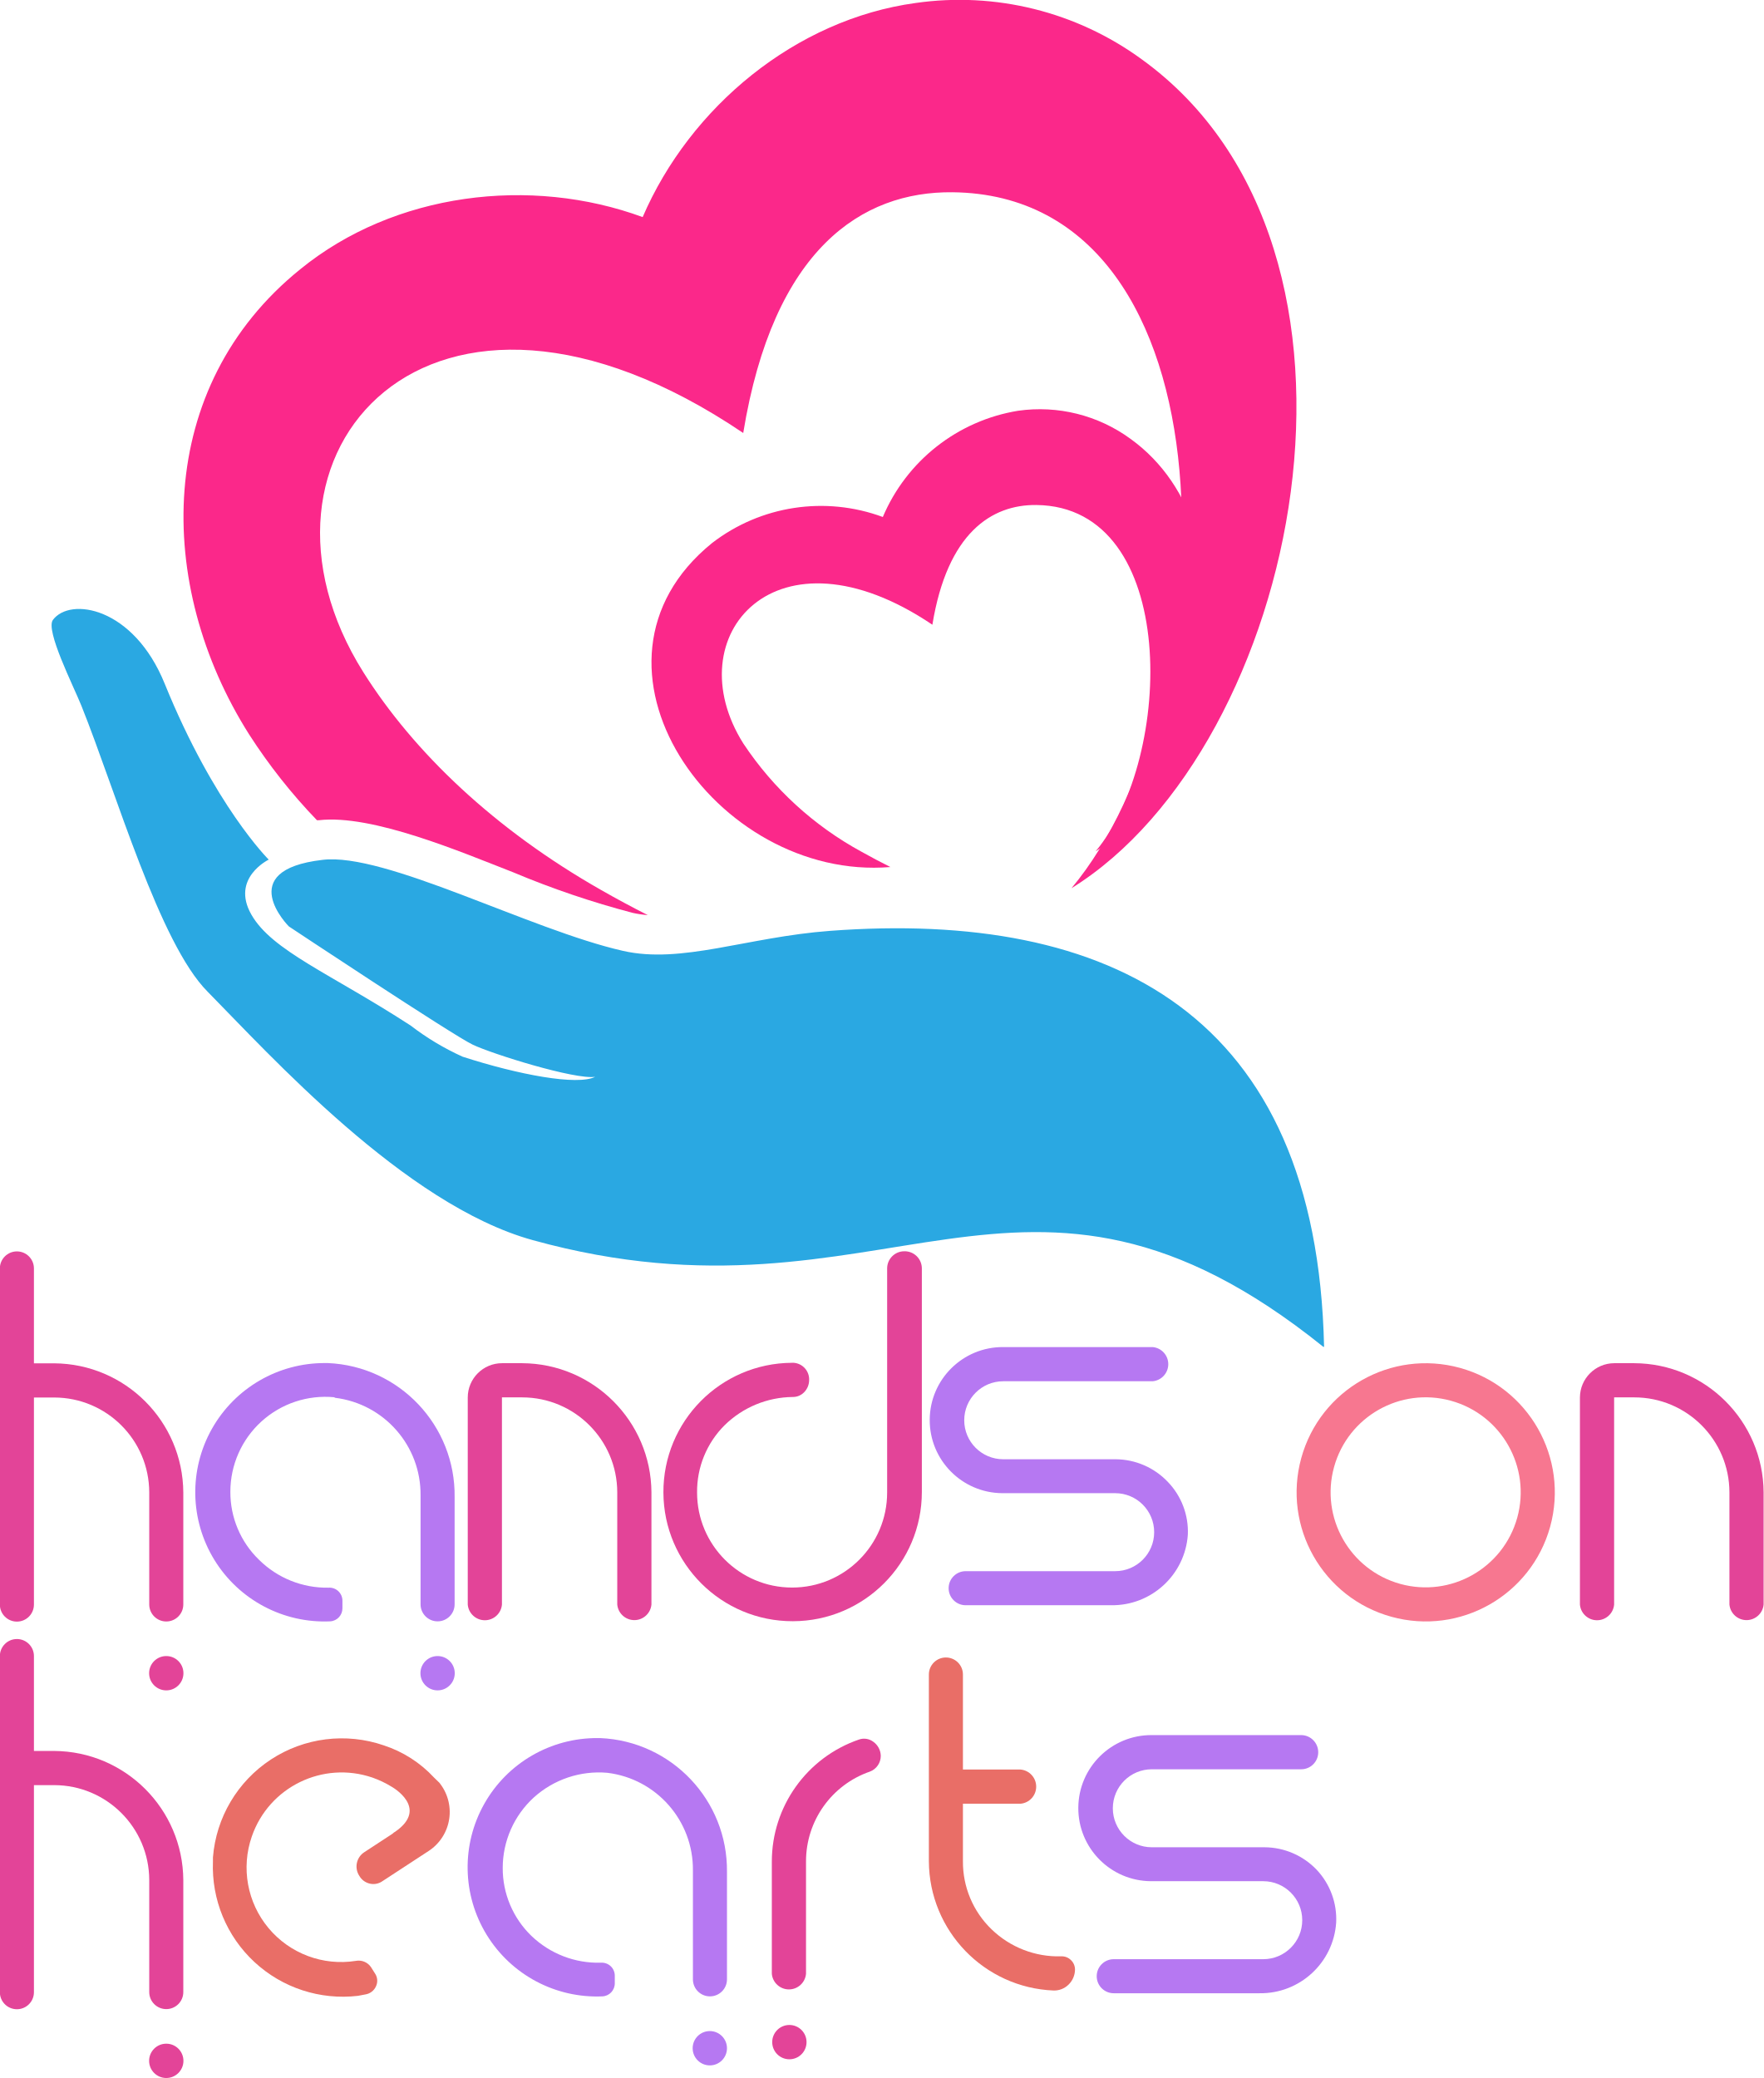
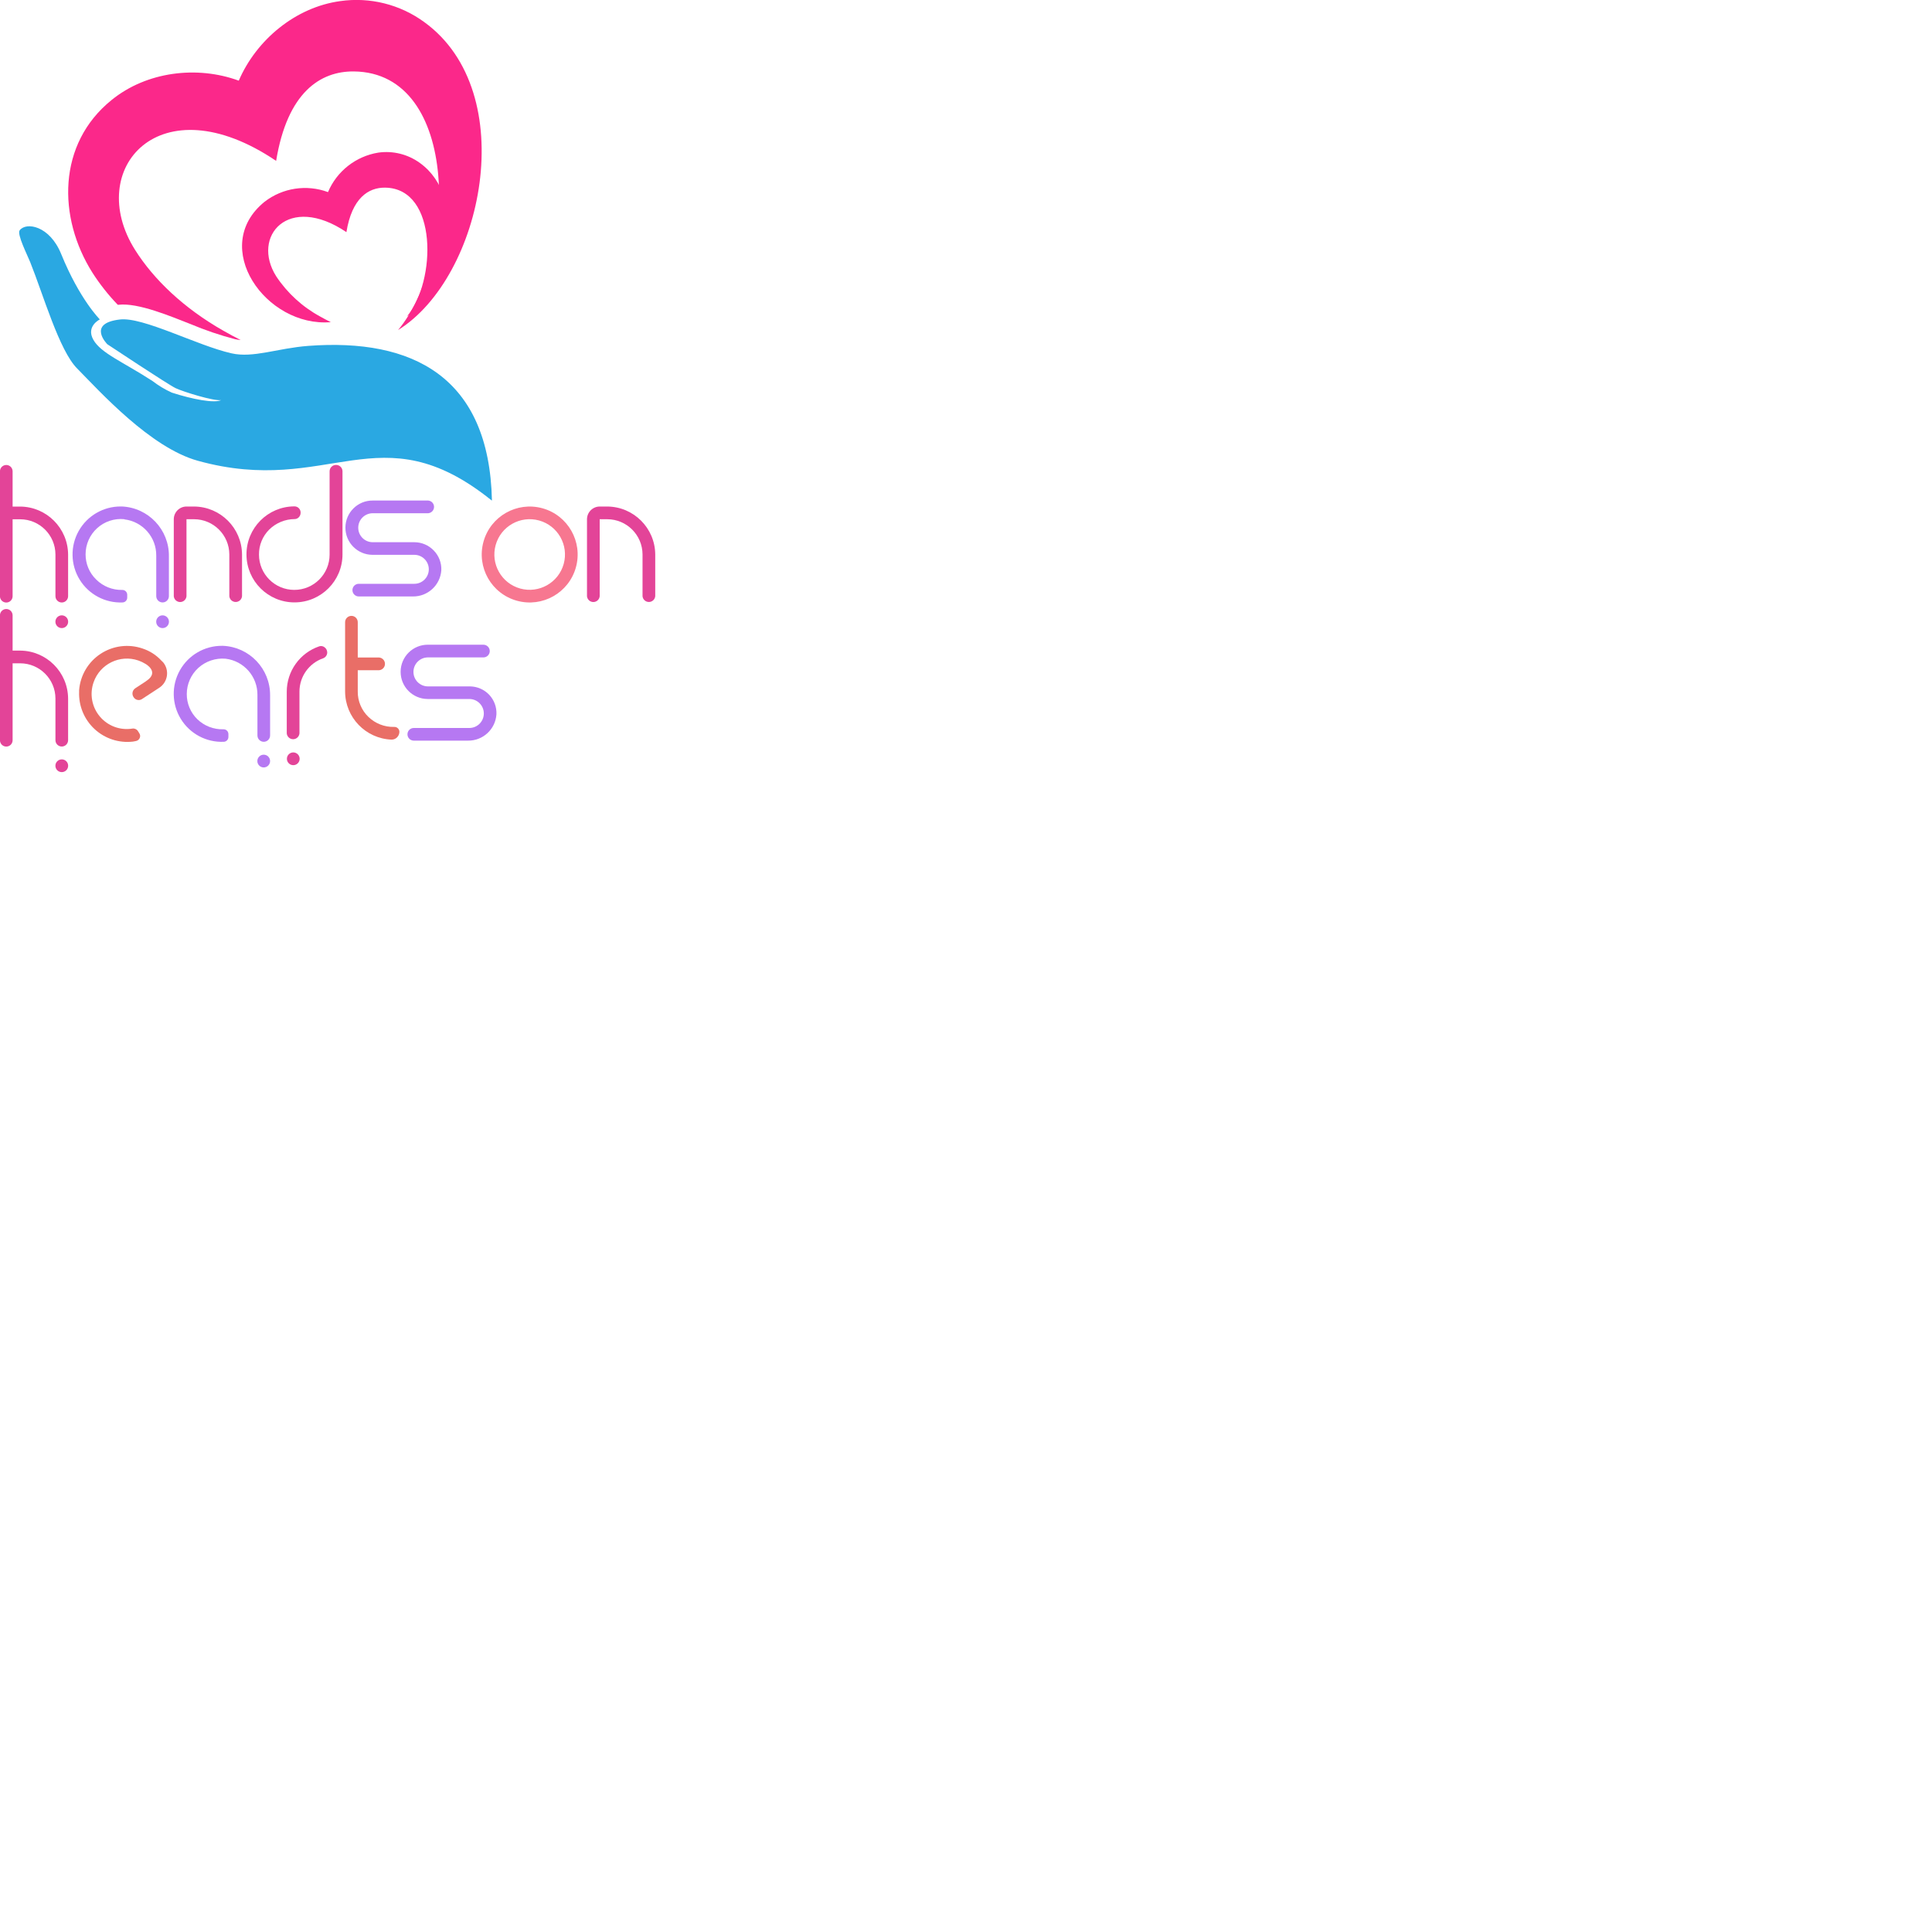
- <svg xmlns="http://www.w3.org/2000/svg" id="Layer_1" data-name="Layer 1" viewBox="0 0 135.64 159.86">
+ <svg xmlns="http://www.w3.org/2000/svg" id="Layer_1" data-name="Layer 1" viewBox="0 0 400 400">
  <defs>
    <style>.cls-1{fill:#e34498;}.cls-2{fill:#b678f2;}.cls-3{fill:#f77790;}.cls-4{fill:#e96e67;}.cls-5{fill:#fb288a;}.cls-6{fill:#2aa8e2;fill-rule:evenodd;}</style>
  </defs>
  <g id="background">
    <path class="cls-1" d="M102,12.89h-1.56V5.59a1.31,1.31,0,1,0-2.62,0V31.45a1.31,1.31,0,1,0,2.62,0V15.52H102a7.32,7.32,0,0,1,7.31,7.3v8.62a1.31,1.31,0,1,0,2.62,0V22.82A10,10,0,0,0,102,12.89Z" transform="translate(-97.83 91.99)" />
    <path class="cls-1" d="M110.62,35.41a1.32,1.32,0,1,0,1.32,1.32A1.32,1.32,0,0,0,110.62,35.41Z" transform="translate(-97.83 91.99)" />
    <path class="cls-2" d="M123.59,15.54a7.49,7.49,0,0,1,6.59,7.52v8.37a1.31,1.31,0,1,0,2.62,0V23.19a10.19,10.19,0,0,0-9.75-10.32h-.19a9.94,9.94,0,1,0,.37,19.87,1,1,0,0,0,.94-1v-.59a1,1,0,0,0-1.07-1A7.41,7.41,0,0,1,117.75,28a7.22,7.22,0,0,1-2.2-5.23,7.3,7.3,0,0,1,8-7.27Z" transform="translate(-97.83 91.99)" />
    <path class="cls-2" d="M131.49,35.41a1.32,1.32,0,1,0,1.32,1.32A1.32,1.32,0,0,0,131.49,35.41Z" transform="translate(-97.83 91.99)" />
    <path class="cls-1" d="M138,12.88h-1.55a2.64,2.64,0,0,0-2.64,2.64V31.45a1.32,1.32,0,0,0,2.63,0V15.51H138a7.32,7.32,0,0,1,7.31,7.3v8.63a1.32,1.32,0,0,0,2.63,0V22.81A10,10,0,0,0,138,12.88Z" transform="translate(-97.83 91.99)" />
    <path class="cls-1" d="M167.38,4.27a1.32,1.32,0,0,0-1.31,1.32V22.83a7.31,7.31,0,0,1-14.62,0,7.2,7.2,0,0,1,2.12-5.18,7.58,7.58,0,0,1,5.24-2.17,1.19,1.19,0,0,0,.87-.36,1.34,1.34,0,0,0,.39-.95,1.28,1.28,0,0,0-1.18-1.32h-.15a9.94,9.94,0,1,0,10,9.94V5.58A1.32,1.32,0,0,0,167.38,4.27Z" transform="translate(-97.83 91.99)" />
    <path class="cls-1" d="M167.38,1.62A1.32,1.32,0,1,0,166.06.3,1.31,1.31,0,0,0,167.38,1.62Z" transform="translate(-97.83 91.99)" />
    <path class="cls-2" d="M187.65,22a5.58,5.58,0,0,0-4-1.73H175a3,3,0,0,1,0-6h11.49a1.32,1.32,0,0,0,0-2.63H175a5.62,5.62,0,0,0-.07,11.24h8.68a3,3,0,0,1,0,6h-11.5a1.31,1.31,0,1,0,0,2.62H183.3a5.83,5.83,0,0,0,5.9-5.43A5.51,5.51,0,0,0,187.65,22Z" transform="translate(-97.83 91.99)" />
    <path class="cls-3" d="M210.13,13.24a9.93,9.93,0,1,0,6.94,12.22A9.94,9.94,0,0,0,210.13,13.24Zm-4.59,16.62a7.31,7.31,0,1,1,9-5.1A7.32,7.32,0,0,1,205.54,29.86Z" transform="translate(-97.83 91.99)" />
    <path class="cls-1" d="M223.53,12.88H222a2.65,2.65,0,0,0-2.64,2.64V31.45a1.32,1.32,0,0,0,2.63,0V15.51h1.56a7.32,7.32,0,0,1,7.31,7.3v8.63a1.32,1.32,0,0,0,2.63,0V22.81A10,10,0,0,0,223.53,12.88Z" transform="translate(-97.83 91.99)" />
    <path class="cls-4" d="M131.59,45.12l-.37-.36a9.14,9.14,0,0,0-3.87-2.48,9.94,9.94,0,0,0-13.14,8.62l0,.32a10,10,0,0,0,11.15,10.33l.58-.11a1.07,1.07,0,0,0,.81-.62,1,1,0,0,0-.08-1l-.31-.49a1.15,1.15,0,0,0-1.16-.47,7.27,7.27,0,0,1-8-9.57,7.31,7.31,0,0,1,9.28-4.53,7.56,7.56,0,0,1,1.47.7s2.94,1.63.27,3.47l-.1.06a.69.69,0,0,1-.13.11l-2.14,1.4a1.31,1.31,0,0,0-.38,1.82,1.24,1.24,0,0,0,.82.6,1.2,1.2,0,0,0,.94-.18l3.58-2.34a3.58,3.58,0,0,0,.77-5.3Z" transform="translate(-97.83 91.99)" />
    <path class="cls-2" d="M144.54,44.39a7.49,7.49,0,0,1,6.59,7.52v8.37a1.31,1.31,0,1,0,2.62,0V52A10.19,10.19,0,0,0,144,41.72h-.19a9.94,9.94,0,1,0,.37,19.87,1,1,0,0,0,.94-1V60a1,1,0,0,0-1.07-1,7.41,7.41,0,0,1-5.35-2.07,7.22,7.22,0,0,1-2.2-5.23,7.35,7.35,0,0,1,2.39-5.41A7.47,7.47,0,0,1,144.54,44.39Z" transform="translate(-97.83 91.99)" />
    <path class="cls-2" d="M152.43,64.26a1.32,1.32,0,1,0,1.32,1.32A1.32,1.32,0,0,0,152.43,64.26Z" transform="translate(-97.83 91.99)" />
    <path class="cls-1" d="M165,42a1.18,1.18,0,0,0-1.09-.17,9.93,9.93,0,0,0-6.71,9.4v8.62a1.32,1.32,0,0,0,2.63,0V51.2a7.3,7.3,0,0,1,4.91-6.9,1.29,1.29,0,0,0,.84-1.22A1.36,1.36,0,0,0,165,42Z" transform="translate(-97.83 91.99)" />
    <path class="cls-1" d="M158.55,63.79a1.32,1.32,0,1,0,1.32,1.32A1.32,1.32,0,0,0,158.55,63.79Z" transform="translate(-97.83 91.99)" />
    <path class="cls-4" d="M178.88,61.14a1.57,1.57,0,0,0,1.14-.45,1.63,1.63,0,0,0,.5-1.17,1,1,0,0,0-.31-.72,1,1,0,0,0-.76-.29h0a7.39,7.39,0,0,1-5.35-2.08,7.2,7.2,0,0,1-2.2-5.23V46.77h4.43a1.32,1.32,0,0,0,0-2.63H171.9V36.83a1.31,1.31,0,0,0-2.62,0V51.2A10,10,0,0,0,178.88,61.14Z" transform="translate(-97.83 91.99)" />
    <path class="cls-2" d="M199.11,51.85a5.58,5.58,0,0,0-4-1.73h-8.68a3,3,0,0,1,0-6h11.49a1.31,1.31,0,0,0,1.31-1.31,1.32,1.32,0,0,0-1.31-1.32H186.43a5.62,5.62,0,0,0-.07,11.24H195a3,3,0,0,1,0,6h-11.5a1.31,1.31,0,1,0,0,2.62h11.21a5.83,5.83,0,0,0,5.9-5.43A5.54,5.54,0,0,0,199.11,51.85Z" transform="translate(-97.83 91.99)" />
    <path class="cls-1" d="M102,42.71h-1.56v-7.3a1.31,1.31,0,1,0-2.62,0V61.27a1.31,1.31,0,1,0,2.62,0V45.34H102a7.32,7.32,0,0,1,7.31,7.3v8.62a1.31,1.31,0,1,0,2.62,0V52.64A10,10,0,0,0,102,42.71Z" transform="translate(-97.83 91.99)" />
    <path class="cls-1" d="M110.62,65.23a1.32,1.32,0,1,0,1.32,1.32A1.32,1.32,0,0,0,110.62,65.23Z" transform="translate(-97.83 91.99)" />
  </g>
  <g id="logo">
    <path class="cls-5" d="M147.29-75.28c-8.66-3.19-19.13-1.89-26.36,4C109.72-62.24,109.7-47,117-35.48a43.1,43.1,0,0,0,5.21,6.59l.14,0c4.12-.48,11,2.47,14.94,4a68.54,68.54,0,0,0,9.22,3.13,8.61,8.61,0,0,0,1.15.17q-1.8-.91-3.57-1.92c-8.24-4.68-14.45-10.64-18.3-16.75C115.27-56.95,130.84-75,155-58.68c2.32-14.19,9.14-18.59,16.09-18.52,22.21.23,21.31,39,9.16,53.54,17.56-10.88,25.62-49.17,5.4-63.77a23.77,23.77,0,0,0-17.39-4.33c-9.23,1.26-17.35,8-21,16.48Z" transform="translate(-97.83 91.99)" />
    <path class="cls-6" d="M199.68,11.62c-.56-25.66-16.48-33.61-38-32-6.41.48-11.41,2.57-15.93,1.54-7.12-1.61-18.33-7.6-23.12-7-6.9.8-2.58,5.12-2.58,5.12s12.58,8.35,14.13,9.09,7.88,2.71,9.43,2.48c-1.38.69-5.9-.16-10.2-1.55a20.33,20.33,0,0,1-4-2.4c-6.16-4-10.66-5.74-12.25-8.54s1.34-4.22,1.34-4.22-4.18-4.13-8-13.53c-2.4-5.92-7.28-6.69-8.6-4.91-.59.8,1.57,5.06,2.19,6.6,2.69,6.7,6,18.28,9.71,22,4.69,4.75,15.17,16.4,25,19.11,27.25,7.55,37.57-10.49,60.82,8.21Z" transform="translate(-97.83 91.99)" />
    <path class="cls-5" d="M165.73-52.22a13.71,13.71,0,0,0-13.12,2c-11.5,9.31.24,26.05,13.71,24.93-.74-.37-1.48-.76-2.21-1.17a25.59,25.59,0,0,1-9.1-8.33c-5.22-8.28,2.53-17.24,14.54-9.14,1.15-7.06,4.55-9.25,8-9.21,11,.12,10.6,19.39,4.56,26.64,8.74-5.42,12.75-24.47,2.68-31.73a11.82,11.82,0,0,0-8.65-2.16,13.69,13.69,0,0,0-10.41,8.19Z" transform="translate(-97.83 91.99)" />
  </g>
</svg>
